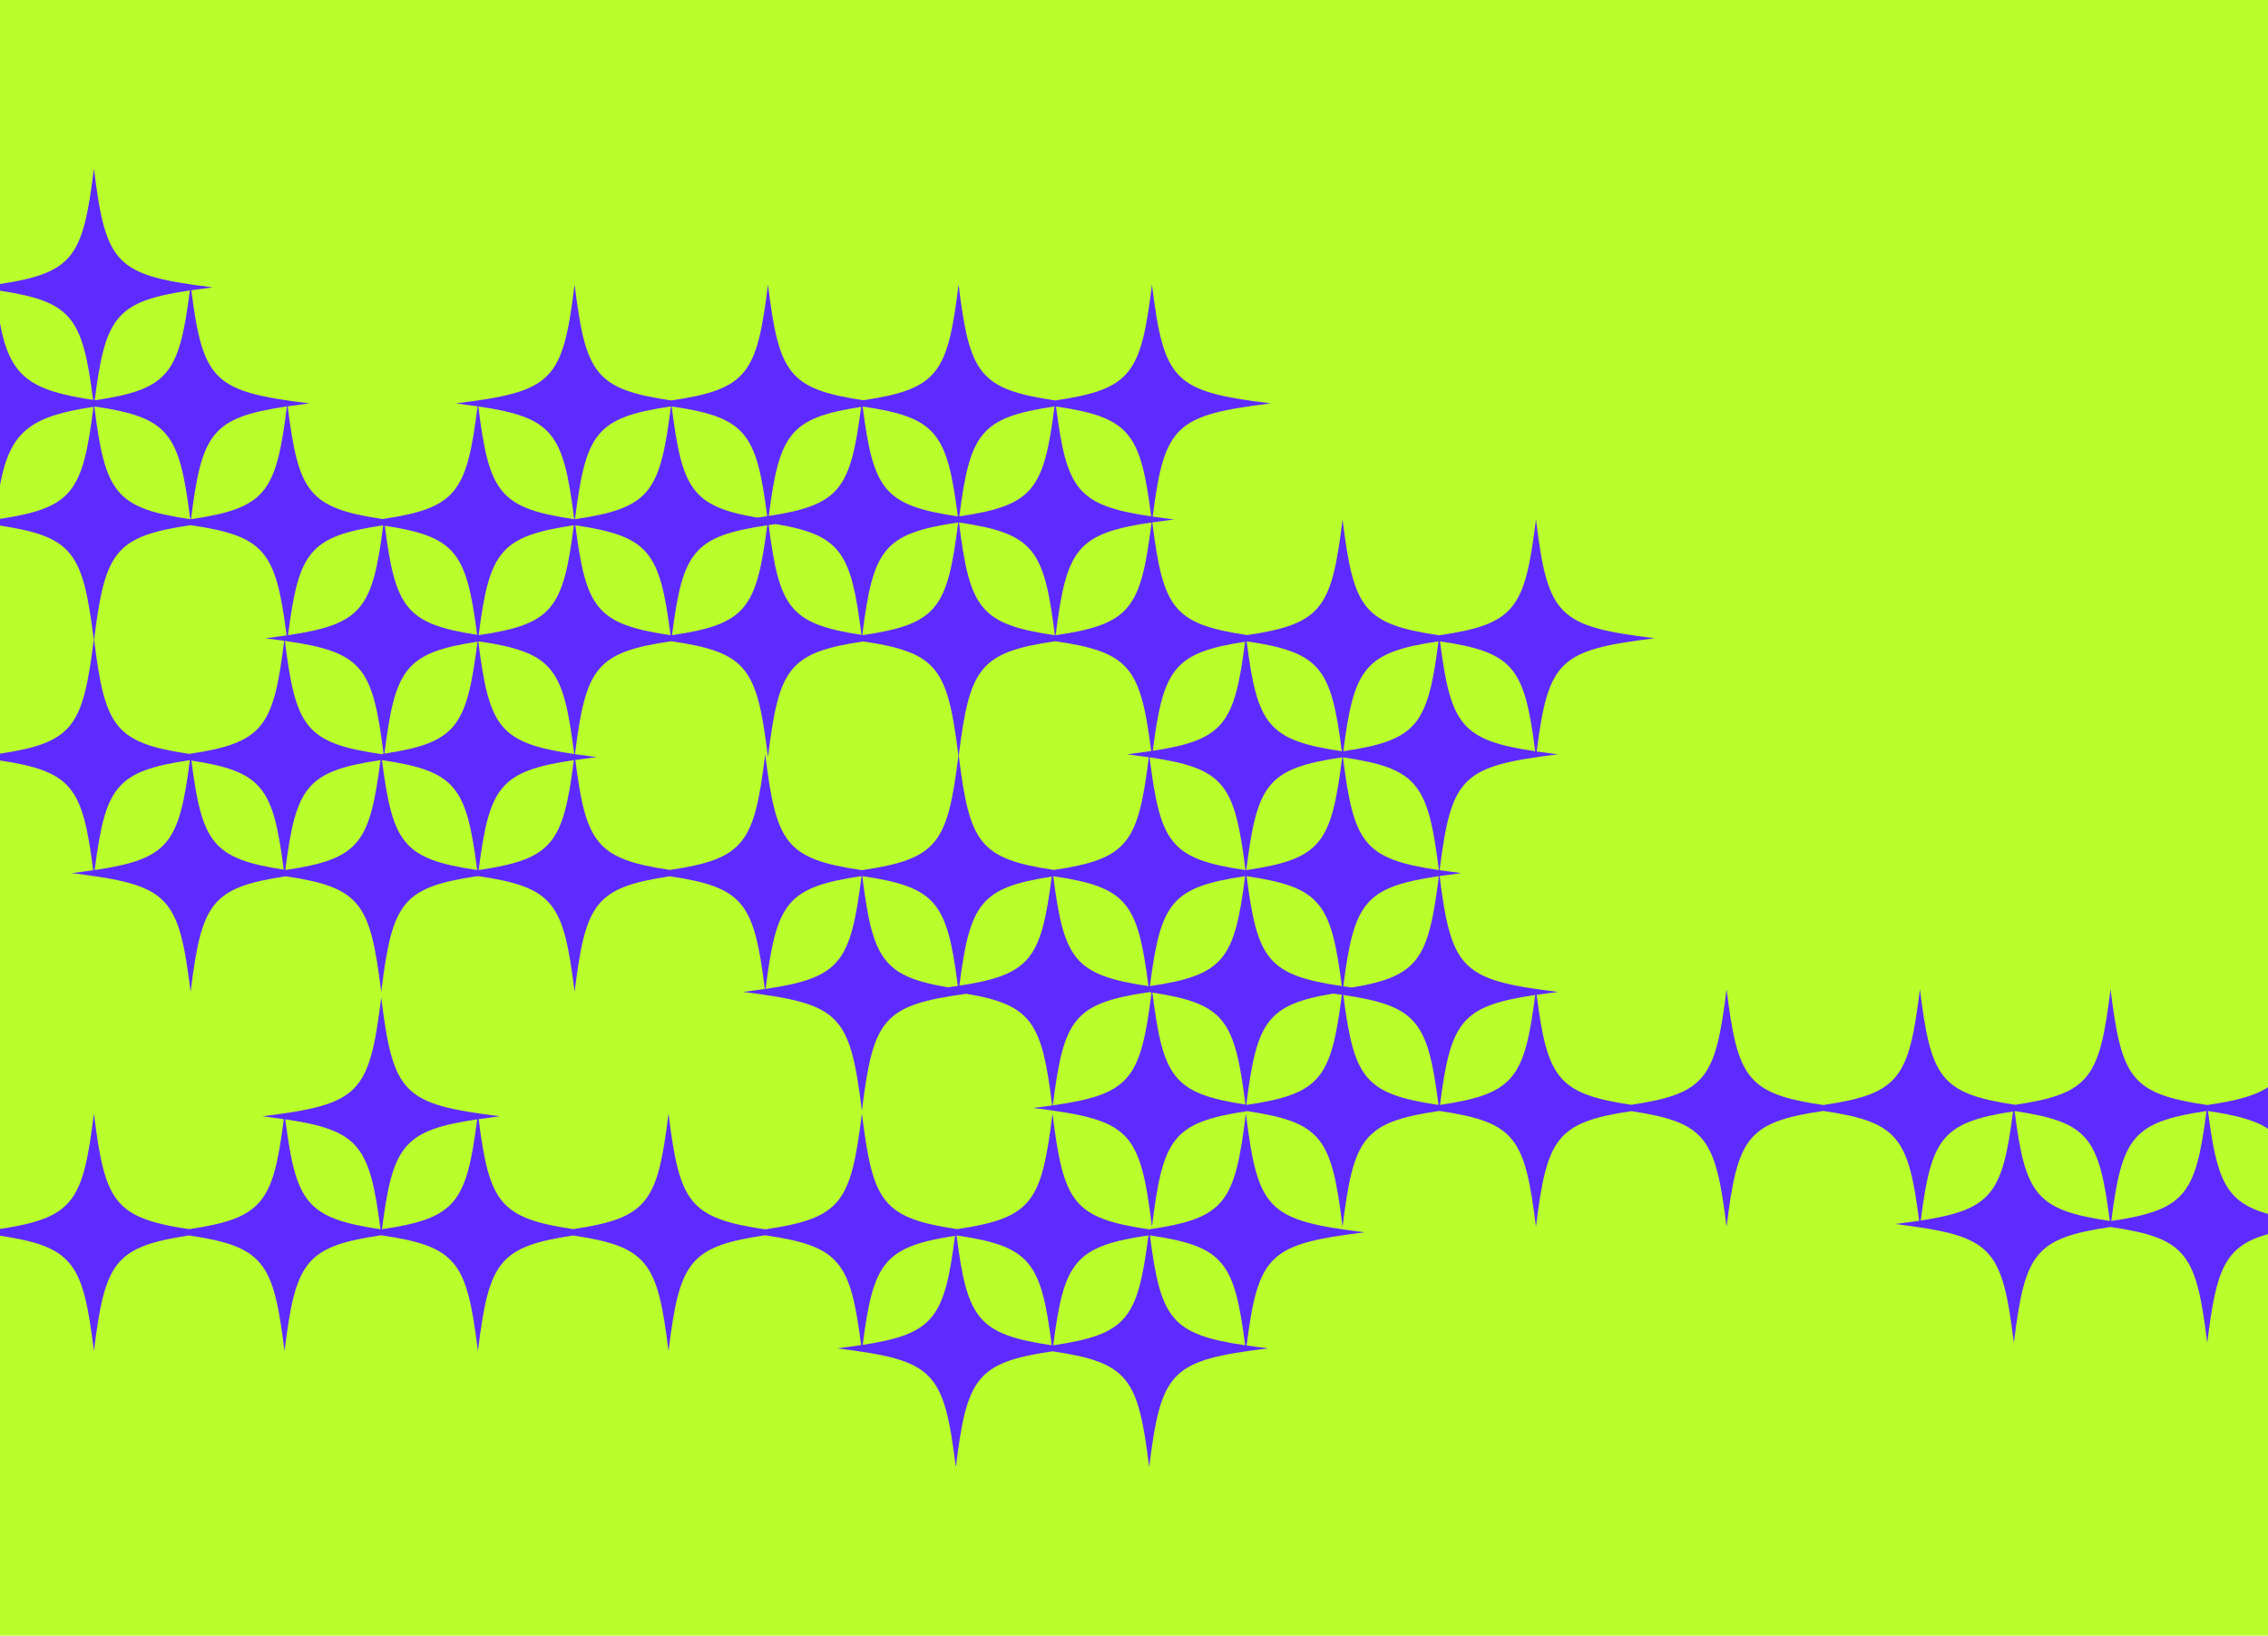
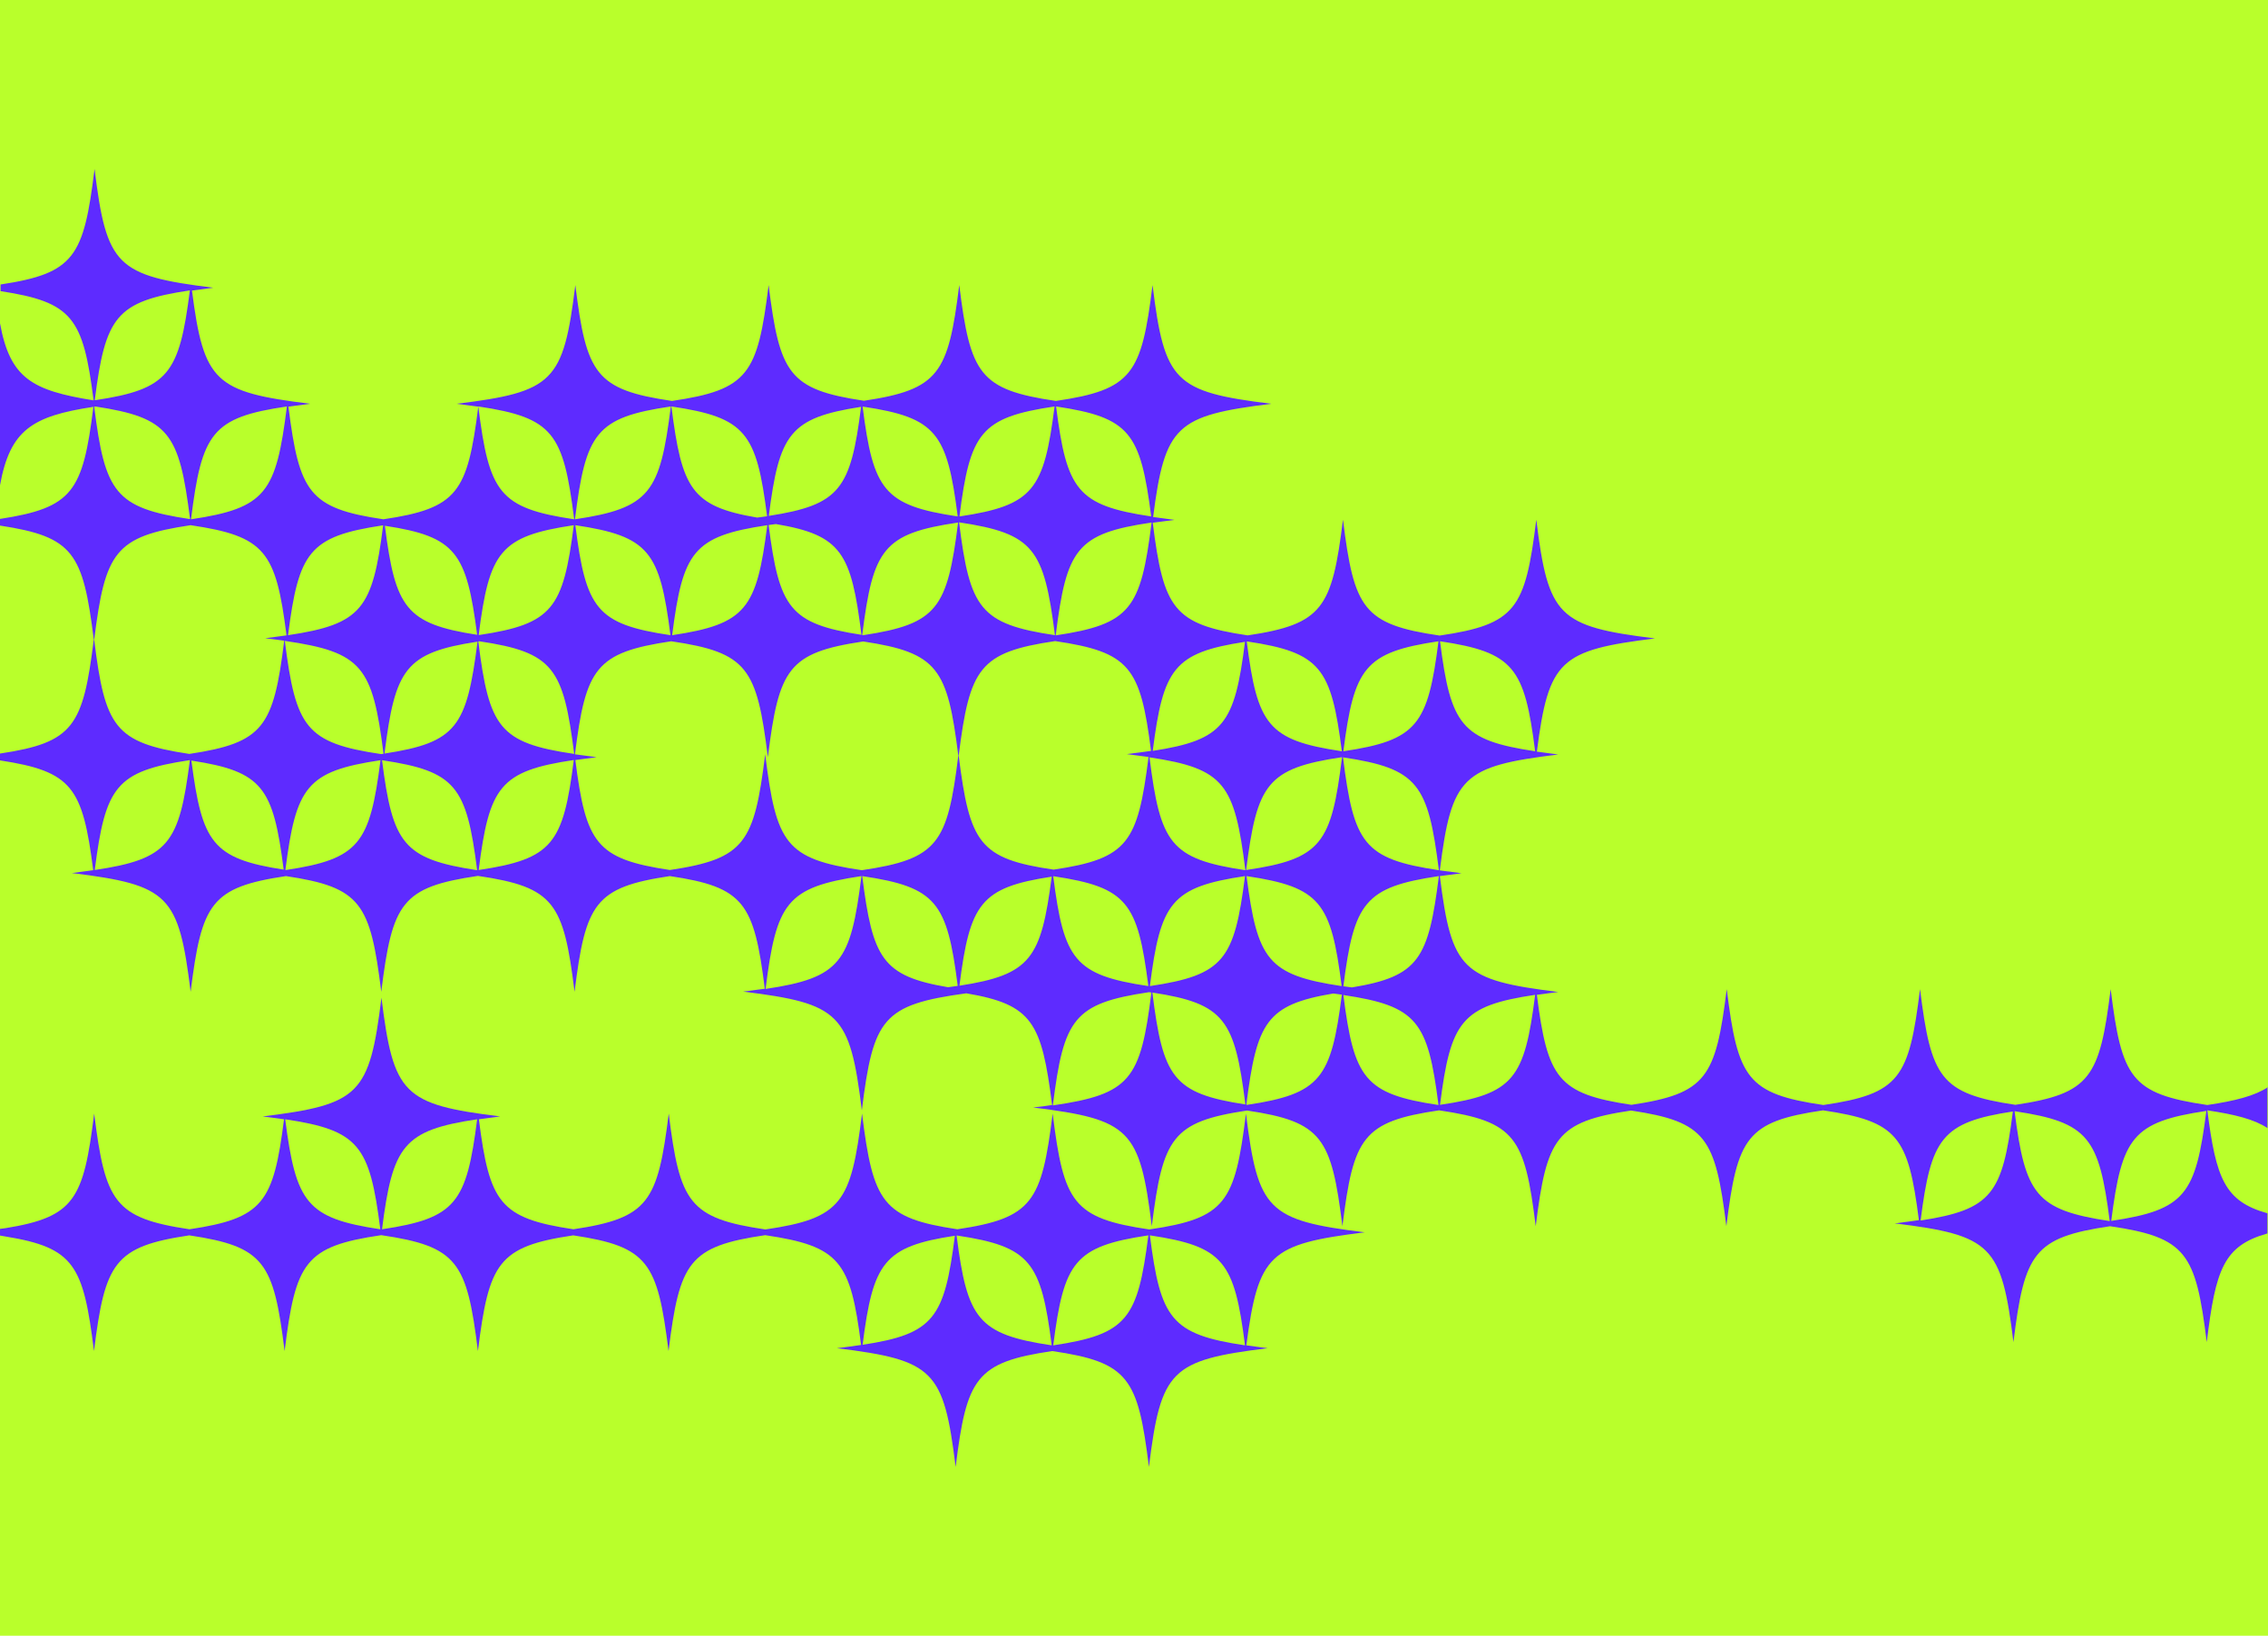
- <svg xmlns="http://www.w3.org/2000/svg" id="Calque_2" data-name="Calque 2" viewBox="0 0 821 592">
-   <defs>
-     <style>
-       .cls-1 {
-         fill: #b9ff2b;
-       }
- 
-       .cls-2 {
-         fill: #5e2bff;
-         fill-rule: evenodd;
-       }
-     </style>
-   </defs>
-   <rect class="cls-1" width="821" height="592" />
+ <svg xmlns="http://www.w3.org/2000/svg" version="1.1" id="Calque_2_00000124844648714306205160000015683525368290917015_" x="0px" y="0px" viewBox="0 0 1192.1 859.6" style="enable-background:new 0 0 1192.1 859.6;" xml:space="preserve">
+   <style type="text/css">
+ 	.st0{fill:#B9FF2B;}
+ 	.st1{fill-rule:evenodd;clip-rule:evenodd;fill:#5E2BFF;}
+ </style>
+   <rect x="0" y="0" class="st0" width="1192.1" height="859.6" />
  <g>
-     <path class="cls-2" d="m821,393.49c-4.84,3.2-11.75,4.93-22,6.44-27.68-4.08-31-9.7-35-41.93-3.97,32.04-7.28,37.78-34.5,41.85-27.22-4.07-30.53-9.81-34.5-41.85-4,32.23-7.32,37.85-35,41.93-27.68-4.08-31-9.7-35-41.93-3.97,32.04-7.28,37.78-34.5,41.85-26.63-3.98-30.37-9.58-34.24-39.81,2.4-.35,4.96-.69,7.74-1.04-34.75-4.31-38.57-7.84-42.87-41.94,2.44-.36,5.04-.71,7.87-1.06-2.83-.35-5.43-.7-7.87-1.05,4.3-34.11,8.12-37.64,42.87-41.95-2.78-.34-5.34-.69-7.74-1.04,4.25-33.19,8.33-36.69,42.74-40.96-35.11-4.36-38.64-7.89-43-43-4,32.23-7.32,37.85-35,41.93-27.68-4.08-31-9.7-35-41.93-3.97,32.04-7.28,37.78-34.5,41.85-26.92-4.02-30.45-9.7-34.37-40.79,2.44-.36,5.04-.71,7.87-1.06-2.78-.34-5.34-.69-7.74-1.04,4.25-33.19,8.33-36.69,42.74-40.96-35.11-4.36-38.64-7.89-43-43-4,32.23-7.32,37.85-35,41.93-27.68-4.08-31-9.7-35-41.93-3.97,32.04-7.28,37.78-34.5,41.85-27.22-4.07-30.53-9.81-34.5-41.85-4,32.23-7.32,37.85-35,41.93-27.68-4.08-31-9.7-35-41.93-4.36,35.11-7.89,38.64-43,43,2.83.35,5.43.7,7.87,1.06-3.92,31.09-7.45,36.77-34.37,40.79-26.92-4.02-30.45-9.7-34.37-40.79,2.44-.36,5.04-.71,7.87-1.06-34.41-4.27-38.49-7.77-42.74-40.96,2.4-.35,4.96-.69,7.74-1.04-35.11-4.36-38.64-7.89-43-43-3.95,31.85-7.23,37.71-34,41.78v2.44c26.13,3.97,29.87,9.67,33.71,39.52-22.14-3.4-30.06-7.79-33.71-27.75v58.64c3.65-19.99,11.59-24.99,33.84-28.39-3.89,30.75-7.42,36.53-33.84,40.55v2.43c26.63,4.04,30.01,9.88,33.94,41.28-3.93,31.4-7.31,37.23-33.94,41.27v2.46c26.19,3.97,29.89,9.69,33.74,39.73-2.4.35-4.96.7-7.74,1.04,35.11,4.36,38.64,7.89,43,43,3.97-32.04,7.28-37.78,34.5-41.85,27.22,4.07,30.53,9.81,34.5,41.85,4-32.23,7.32-37.85,35-41.93,27.68,4.08,31,9.7,35,41.93,3.97-32.04,7.28-37.78,34.5-41.85,26.92,4.02,30.45,9.7,34.37,40.8-2.44.35-5.04.7-7.87,1.05,35.11,4.36,38.64,7.89,43,43,4.13-33.3,7.54-38.19,37.83-42.33,23.94,4.04,27.3,10.53,31.05,40.42-2.15.31-4.43.61-6.88.91,35.11,4.36,38.64,7.89,43,43,3.97-32.04,7.28-37.78,34.5-41.85,27.22,4.07,30.53,9.81,34.5,41.85,4-32.23,7.32-37.85,35-41.93,27.68,4.08,31,9.7,35,41.93,3.97-32.04,7.28-37.78,34.5-41.85,27.22,4.07,30.53,9.81,34.5,41.85,4-32.23,7.32-37.85,35-41.93,27.04,3.98,30.84,9.46,34.72,39.75-2.67.4-5.56.79-8.72,1.18,35.11,4.36,38.64,7.89,43,43,4-32.23,7.32-37.85,35-41.93,27.68,4.08,31,9.7,35,41.93,3.26-26.29,6.06-34.87,22-39.36v-7.29c-15.49-4.36-18.57-12.62-21.73-37.24,10.11,1.5,16.94,3.22,21.73,6.41v-15.03Zm-265.27-121.6c-26.81-3.98-30.58-9.53-34.46-39.78,26.81,3.98,30.58,9.53,34.46,39.78Zm-383.02-42.15c-25.86-3.97-29.6-9.74-33.42-39.47,25.86,3.96,29.6,9.73,33.42,39.47Zm-34.21-39.59c.07,0,.15.02.22.03-3.87,30.19-7.66,35.73-34.45,39.71,3.87-30.17,7.62-35.77,34.23-39.74Zm-34.64-43.06c-3.93,31.2-7.49,36.79-34.72,40.82,3.93-31.2,7.49-36.79,34.72-40.82Zm-35.13-41.98c-3.87,30.18-7.63,35.77-34.26,39.75-.06-.01-.13-.02-.19-.03,3.87-30.2,7.65-35.74,34.45-39.72Zm-34.26,42.03c26.93,4.03,30.47,9.7,34.39,40.77-27.2-4.03-30.78-9.61-34.71-40.72.11-.01.21-.03.32-.05Zm-.2,167.75c3.87-30.17,7.62-35.77,34.23-39.74.07,0,.15.02.22.03-3.87,30.19-7.66,35.73-34.45,39.71Zm35.02-39.62c25.86,3.96,29.6,9.73,33.42,39.47-25.86-3.97-29.6-9.74-33.42-39.47Zm-.79-2.42c-27.08-4.05-30.49-9.76-34.44-41.35,3.97-31.78,7.41-37.37,34.94-41.43,27.08,3.99,30.85,9.48,34.74,39.89-2.4.35-4.96.7-7.74,1.04,2.45.3,4.73.61,6.88.91-3.92,31.22-7.42,36.91-34.38,40.94Zm35,42c-.07,0-.15-.02-.22-.03,3.87-30.19,7.66-35.73,34.45-39.71-3.87,30.17-7.62,35.77-34.23,39.74Zm-.38-82.9c28.13,4.03,31.75,9.36,35.73,40.85-.28.04-.57.08-.85.13-27.4-4.04-30.93-9.6-34.88-40.98Zm35.15,43.16c26.81,3.98,30.58,9.53,34.46,39.78-26.81-3.98-30.58-9.53-34.46-39.78Zm.89-2.35c3.87-30.68,7.41-36.5,33.68-40.52-3.87,30.68-7.41,36.5-33.68,40.52Zm34.11,42.13c3.88-30.25,7.65-35.8,34.46-39.78-3.88,30.25-7.65,35.8-34.46,39.78Zm-.12-82.69c.12-.02.24-.04.35-.05,26.9,4.02,30.45,9.7,34.36,40.76-27.2-4.03-30.78-9.61-34.71-40.71Zm.13-2.38c3.87-30.19,7.66-35.73,34.45-39.71-3.87,30.17-7.62,35.77-34.23,39.74-.07,0-.15-.02-.22-.03Zm-.14-82.73c27.23,4.03,30.79,9.62,34.72,40.82-27.23-4.03-30.79-9.62-34.72-40.82Zm139.36.06c26.61,3.97,30.36,9.57,34.23,39.74-26.79-3.98-30.58-9.52-34.45-39.71.07-.01.15-.02.22-.03Zm34.36,41.94c-3.91,31.06-7.46,36.74-34.36,40.76-.11,0-.23-.03-.35-.05,3.93-31.1,7.51-36.68,34.71-40.71Zm-35.15-41.82c-3.82,29.73-7.56,35.5-33.42,39.47,3.82-29.74,7.56-35.51,33.42-39.47Zm-30.88,42.4c23.85,4.02,27.27,10.48,31.01,40.09-26.04-3.98-29.74-9.74-33.58-39.72.83-.13,1.69-.25,2.57-.37Zm-3.11-2.85c-1.14.17-2.33.34-3.55.51-23.89-4.03-27.28-10.5-31.03-40.24,26.91,3.98,30.7,9.49,34.58,39.73Zm.01,3.29c-3.88,30.25-7.65,35.8-34.46,39.78,3.88-30.25,7.65-35.8,34.46-39.78Zm-34.87-43.02c-3.93,31.2-7.49,36.79-34.72,40.82,3.93-31.2,7.49-36.79,34.72-40.82Zm-.13,82.8c-26.81-3.98-30.58-9.53-34.46-39.78,26.81,3.98,30.58,9.53,34.46,39.78Zm34.41,128.02c3.93-31.2,7.49-36.79,34.72-40.82-3.93,31.2-7.49,36.79-34.72,40.82Zm66.03-.58c-23.89-4.03-27.28-10.5-31.03-40.24,26.91,3.98,30.7,9.49,34.58,39.73-1.14.17-2.33.34-3.55.51Zm-31.17-42.4c-27.68-4.08-31-9.7-35-41.93-3.97,32.04-7.28,37.78-34.5,41.85-26.63-3.98-30.37-9.58-34.24-39.81,2.4-.35,4.96-.69,7.74-1.04-2.83-.35-5.43-.7-7.87-1.05,3.95-31.29,7.5-36.85,34.87-40.88,27.68,4.08,31,9.7,35,41.93,3.97-32.04,7.28-37.78,34.5-41.85,27.08,4.05,30.49,9.76,34.44,41.35-3.97,31.78-7.41,37.37-34.94,41.43Zm139.5-82.78c26.61,3.97,30.36,9.57,34.23,39.74-26.79-3.98-30.58-9.52-34.45-39.71.07-.01.15-.02.22-.03Zm-.79.12c-3.82,29.73-7.56,35.5-33.42,39.47,3.82-29.74,7.56-35.51,33.42-39.47Zm-33.98-45.38c-26.81-3.98-30.58-9.53-34.46-39.78,26.81,3.98,30.58,9.53,34.46,39.78Zm.13,2.2c-3.93,31.2-7.49,36.79-34.72,40.82,3.93-31.2,7.49-36.79,34.72-40.82Zm-35.13-41.98c-3.88,30.25-7.65,35.8-34.46,39.78,3.88-30.25,7.65-35.8,34.46-39.78Zm.13,82.8c-27.23-4.03-30.79-9.62-34.72-40.82,27.23,4.03,30.79,9.62,34.72,40.82Zm-34.57,126.83c3.82-29.74,7.56-35.51,33.42-39.47-3.82,29.73-7.56,35.5-33.42,39.47Zm-.23-83.24c3.97-31.78,7.41-37.37,34.94-41.43,27.04,3.98,30.84,9.46,34.72,39.75-2.67.4-5.56.79-8.72,1.18,2.83.35,5.43.7,7.87,1.06-3.92,31.09-7.45,36.77-34.37,40.79-27.08-4.05-30.49-9.76-34.44-41.35Zm68.67,83.39c-26.79-3.98-30.58-9.52-34.45-39.71.07-.01.15-.02.22-.03,26.61,3.97,30.36,9.57,34.23,39.74Zm-34.61,43.16c3.95-31.38,7.48-36.94,34.88-40.98.28.05.57.09.85.13-3.98,31.49-7.6,36.82-35.73,40.85Zm35.15-43.16c3.88-30.25,7.65-35.8,34.46-39.78-3.88,30.25-7.65,35.8-34.46,39.78Zm.89,2.35c26.27,4.02,29.81,9.84,33.68,40.52-26.27-4.02-29.81-9.84-33.68-40.52Zm-1.02-85.15c27.23,4.03,30.79,9.62,34.72,40.82-27.23-4.03-30.79-9.62-34.72-40.82Zm35.36,125.76c-.11,0-.23-.03-.35-.05,3.77-29.83,7.21-36.18,31.47-40.2,1.07.14,2.11.29,3.12.44-3.87,30.23-7.61,35.83-34.24,39.81Zm-.23-82.74c26.81,3.98,30.58,9.53,34.46,39.78-26.81-3.98-30.58-9.53-34.46-39.78Zm-.13-2.2c3.93-31.2,7.49-36.79,34.72-40.82-3.93,31.2-7.49,36.79-34.72,40.82Zm69.59-82.8c-3.88,30.25-7.65,35.8-34.46,39.78,3.88-30.25,7.65-35.8,34.46-39.78Zm-34.46,128c26.81,3.98,30.58,9.53,34.46,39.78-26.81-3.98-30.58-9.53-34.46-39.78Zm3.11-2.71c-1.07-.14-2.11-.29-3.12-.44,3.89-30.36,7.65-35.88,34.6-39.86-3.77,29.91-7.19,36.28-31.48,40.3Zm-3.24-83.31c27.23,4.03,30.79,9.62,34.72,40.82-27.23-4.03-30.79-9.62-34.72-40.82Zm35.13,125.8c3.88-30.25,7.65-35.8,34.46-39.78-3.88,30.25-7.65,35.8-34.46,39.78Zm174.02,41.85c3.82-29.74,7.56-35.51,33.42-39.47-3.82,29.73-7.56,35.5-33.42,39.47Zm33.99-39.56c.07-.01.15-.02.22-.03,26.61,3.97,30.36,9.57,34.23,39.74-26.79-3.98-30.58-9.52-34.45-39.71Zm34.99,39.71c3.88-30.25,7.65-35.8,34.46-39.78-3.88,30.25-7.65,35.8-34.46,39.78Z" />
-     <path class="cls-2" d="m494,446c-35.11-4.36-38.64-7.89-43-43-4,32.23-7.32,37.85-35,41.93-27.68-4.08-31-9.7-35-41.93-3.97,32.04-7.28,37.78-34.5,41.85-27.22-4.07-30.53-9.81-34.5-41.85-4,32.23-7.32,37.85-35,41.93-27.68-4.08-31-9.7-35-41.93-3.97,32.04-7.28,37.78-34.5,41.85-26.63-3.98-30.37-9.58-34.24-39.81,2.4-.35,4.96-.69,7.74-1.04-35.11-4.36-38.64-7.89-43-43-4.36,35.11-7.89,38.64-43,43,2.78.35,5.34.69,7.74,1.04-3.87,30.24-7.61,35.83-34.26,39.82-27.21-4.08-30.5-9.83-34.48-41.86-3.85,31.04-7.06,37.4-32,41.47-.65.11-1.32.21-2,.31v2.44c.68.11,1.35.21,2,.32,24.94,4.06,28.15,10.42,32,41.46,3.98-32.03,7.27-37.78,34.48-41.86,27.24,4.07,30.54,9.81,34.52,41.86,4-32.23,7.32-37.85,35-41.93,27.68,4.08,31,9.7,35,41.93,3.97-32.04,7.28-37.78,34.5-41.85,27.22,4.07,30.53,9.81,34.5,41.85,4-32.23,7.32-37.85,35-41.93,27.04,3.98,30.84,9.46,34.72,39.75-2.67.4-5.56.79-8.72,1.18,35.11,4.36,38.64,7.89,43,43,4-32.23,7.32-37.85,35-41.93,27.68,4.08,31,9.7,35,41.93,4.36-35.11,7.89-38.64,43-43-2.78-.34-5.34-.69-7.74-1.04,4.25-33.19,8.33-36.69,42.74-40.96Zm-390.73-40.89c26.81,3.98,30.58,9.53,34.46,39.78-26.81-3.98-30.58-9.53-34.46-39.78Zm35,39.78c3.88-30.25,7.65-35.8,34.46-39.78-3.88,30.25-7.65,35.8-34.46,39.78Zm174.02,41.85c3.82-29.74,7.56-35.51,33.42-39.47-3.82,29.73-7.56,35.5-33.42,39.47Zm33.99-39.56c.07-.01.15-.02.22-.03,26.61,3.97,30.36,9.57,34.23,39.74-26.79-3.98-30.58-9.52-34.45-39.71Zm34.99,39.71c3.88-30.25,7.65-35.8,34.46-39.78-3.88,30.25-7.65,35.8-34.46,39.78Zm35-39.78c26.81,3.98,30.58,9.53,34.46,39.78-26.81-3.98-30.58-9.53-34.46-39.78Z" />
+     <path class="st1" d="M1192.1,571.3c-7,4.6-17.1,7.2-31.9,9.4c-40.2-5.9-45-14.1-50.8-60.9c-5.8,46.5-10.6,54.9-50.1,60.8   c-39.5-5.9-44.3-14.2-50.1-60.8c-5.8,46.8-10.6,55-50.8,60.9c-40.2-5.9-45-14.1-50.8-60.9c-5.8,46.5-10.6,54.9-50.1,60.8   c-38.7-5.8-44.1-13.9-49.7-57.8c3.5-0.5,7.2-1,11.2-1.5c-50.5-6.3-56-11.4-62.2-60.9c3.5-0.5,7.3-1,11.4-1.5   c-4.1-0.5-7.9-1-11.4-1.5c6.2-49.5,11.8-54.7,62.2-60.9c-4-0.5-7.8-1-11.2-1.5c6.2-48.2,12.1-53.3,62.1-59.5   c-51-6.3-56.1-11.5-62.4-62.4c-5.8,46.8-10.6,55-50.8,60.9c-40.2-5.9-45-14.1-50.8-60.9c-5.8,46.5-10.6,54.9-50.1,60.8   c-39.1-5.8-44.2-14.1-49.9-59.2c3.5-0.5,7.3-1,11.4-1.5c-4-0.5-7.8-1-11.2-1.5c6.2-48.2,12.1-53.3,62.1-59.5   c-51-6.3-56.1-11.5-62.4-62.4c-5.8,46.8-10.6,55-50.8,60.9c-40.2-5.9-45-14.1-50.8-60.9c-5.8,46.5-10.6,54.9-50.1,60.8   c-39.5-5.9-44.3-14.2-50.1-60.8c-5.8,46.8-10.6,55-50.8,60.9c-40.2-5.9-45-14.1-50.8-60.9c-6.3,51-11.5,56.1-62.4,62.4   c4.1,0.5,7.9,1,11.4,1.5c-5.7,45.1-10.8,53.4-49.9,59.2c-39.1-5.8-44.2-14.1-49.9-59.2c3.5-0.5,7.3-1,11.4-1.5   c-50-6.2-55.9-11.3-62.1-59.5c3.5-0.5,7.2-1,11.2-1.5c-51-6.3-56.1-11.5-62.4-62.4c-5.7,46.2-10.5,54.8-49.4,60.7v3.5   c37.9,5.8,43.4,14,48.9,57.4C16.8,205.2,5.3,198.8,0,169.9V255c5.3-29,16.8-36.3,49.1-41.2c-5.6,44.6-10.8,53-49.1,58.9v3.5   c38.7,5.9,43.6,14.3,49.3,59.9c-5.7,45.6-10.6,54.1-49.3,59.9v3.6c38,5.8,43.4,14.1,49,57.7c-3.5,0.5-7.2,1-11.2,1.5   c51,6.3,56.1,11.5,62.4,62.4c5.8-46.5,10.6-54.9,50.1-60.8c39.5,5.9,44.3,14.2,50.1,60.8c5.8-46.8,10.6-55,50.8-60.9   c40.2,5.9,45,14.1,50.8,60.9c5.8-46.5,10.6-54.9,50.1-60.8c39.1,5.8,44.2,14.1,49.9,59.2c-3.5,0.5-7.3,1-11.4,1.5   c51,6.3,56.1,11.5,62.4,62.4c6-48.4,10.9-55.5,54.9-61.5c34.8,5.9,39.6,15.3,45.1,58.7c-3.1,0.5-6.4,0.9-10,1.3   c51,6.3,56.1,11.5,62.4,62.4c5.8-46.5,10.6-54.9,50.1-60.8c39.5,5.9,44.3,14.2,50.1,60.8c5.8-46.8,10.6-55,50.8-60.9   c40.2,5.9,45,14.1,50.8,60.9c5.8-46.5,10.6-54.9,50.1-60.8c39.5,5.9,44.3,14.2,50.1,60.8c5.8-46.8,10.6-55,50.8-60.9   c39.3,5.8,44.8,13.7,50.4,57.7c-3.9,0.6-8.1,1.1-12.7,1.7c51,6.3,56.1,11.5,62.4,62.4c5.8-46.8,10.6-55,50.8-60.9   c40.2,5.9,45,14.1,50.8,60.9c4.7-38.2,8.8-50.6,31.9-57.1v-10.6c-22.5-6.3-27-18.3-31.6-54.1c14.7,2.2,24.6,4.7,31.6,9.3V571.3   L1192.1,571.3z M806.9,394.8c-38.9-5.8-44.4-13.8-50-57.8C795.8,342.8,801.3,350.9,806.9,394.8z M250.8,333.6   c-37.5-5.8-43-14.1-48.5-57.3C239.8,282,245.2,290.4,250.8,333.6z M201.1,276.1c0.1,0,0.2,0,0.3,0c-5.6,43.8-11.1,51.9-50,57.7   C157,290,162.5,281.9,201.1,276.1L201.1,276.1z M150.8,213.6c-5.7,45.3-10.9,53.4-50.4,59.3C106.1,227.5,111.3,219.4,150.8,213.6z    M99.8,152.6c-5.6,43.8-11.1,51.9-49.7,57.7c-0.1,0-0.2,0-0.3,0C55.4,166.4,60.9,158.4,99.8,152.6z M50,213.6   c39.1,5.9,44.2,14.1,49.9,59.2c-39.5-5.9-44.7-14-50.4-59.1C49.7,213.7,49.9,213.7,50,213.6z M49.8,457.2   c5.6-43.8,11.1-51.9,49.7-57.7c0.1,0,0.2,0,0.3,0C94.2,443.4,88.7,451.4,49.8,457.2z M100.6,399.7c37.5,5.7,43,14.1,48.5,57.3   C111.6,451.2,106.2,442.9,100.6,399.7z M99.5,396.2c-39.3-5.9-44.3-14.2-50-60c5.8-46.1,10.8-54.3,50.7-60.2   c39.3,5.8,44.8,13.8,50.4,57.9c-3.5,0.5-7.2,1-11.2,1.5c3.6,0.4,6.9,0.9,10,1.3C143.7,382.1,138.6,390.3,99.5,396.2z M150.3,457.2   c-0.1,0-0.2,0-0.3,0c5.6-43.8,11.1-51.9,50-57.7C194.4,443.3,188.9,451.4,150.3,457.2z M149.7,336.8c40.8,5.9,46.1,13.6,51.9,59.3   c-0.4,0.1-0.8,0.1-1.2,0.2C160.6,390.4,155.5,382.3,149.7,336.8L149.7,336.8z M200.8,399.5c38.9,5.8,44.4,13.8,50,57.8   C211.9,451.4,206.4,443.4,200.8,399.5z M202.1,396c5.6-44.5,10.8-53,48.9-58.8C245.3,381.8,240.2,390.2,202.1,396L202.1,396z    M251.6,457.2c5.6-43.9,11.1-52,50-57.8C296,443.4,290.5,451.4,251.6,457.2z M251.4,337.1c0.2,0,0.3-0.1,0.5-0.1   c39.1,5.8,44.2,14.1,49.9,59.2C262.3,390.4,257.1,382.3,251.4,337.1z M251.6,333.7c5.6-43.8,11.1-51.9,50-57.7   c-5.6,43.8-11.1,51.9-49.7,57.7C251.8,333.7,251.7,333.7,251.6,333.7L251.6,333.7z M251.4,213.6c39.5,5.9,44.7,14,50.4,59.3   C262.3,267,257.1,258.9,251.4,213.6z M453.7,213.7c38.6,5.8,44.1,13.9,49.7,57.7c-38.9-5.8-44.4-13.8-50-57.7   C453.5,213.7,453.6,213.7,453.7,213.7z M503.6,274.6c-5.7,45.1-10.8,53.3-49.9,59.2c-0.2,0-0.3,0-0.5-0.1   C458.9,288.5,464.1,280.4,503.6,274.6z M452.6,213.8c-5.5,43.2-11,51.5-48.5,57.3C409.6,228,415,219.6,452.6,213.8L452.6,213.8z    M407.8,275.4c34.6,5.8,39.6,15.2,45,58.2c-37.8-5.8-43.2-14.1-48.8-57.7C405.2,275.7,406.5,275.6,407.8,275.4L407.8,275.4z    M403.2,271.3c-1.7,0.2-3.4,0.5-5.2,0.7c-34.7-5.9-39.6-15.2-45.1-58.4C392.1,219.4,397.6,227.4,403.2,271.3L403.2,271.3z    M403.3,276c-5.6,43.9-11.1,52-50,57.8C358.9,289.9,364.3,281.8,403.3,276z M352.6,213.6c-5.7,45.3-10.9,53.4-50.4,59.3   C307.9,227.5,313.1,219.4,352.6,213.6z M352.4,333.8c-38.9-5.8-44.4-13.8-50-57.8C341.3,281.8,346.8,289.9,352.4,333.8z    M402.4,519.7c5.7-45.3,10.9-53.4,50.4-59.3C447.1,505.7,441.9,513.8,402.4,519.7z M498.3,518.8c-34.7-5.9-39.6-15.2-45.1-58.4   c39.1,5.8,44.6,13.8,50.2,57.7C501.8,518.3,500,518.6,498.3,518.8L498.3,518.8z M453,457.3c-40.2-5.9-45-14.1-50.8-60.9   c-5.8,46.5-10.6,54.9-50.1,60.8c-38.7-5.8-44.1-13.9-49.7-57.8c3.5-0.5,7.2-1,11.2-1.5c-4.1-0.5-7.9-1-11.4-1.5   c5.7-45.4,10.9-53.5,50.6-59.4c40.2,5.9,45,14.1,50.8,60.9c5.8-46.5,10.6-54.9,50.1-60.8c39.3,5.9,44.3,14.2,50,60   C498,443.3,493,451.4,453,457.3z M655.6,337.1c38.6,5.8,44.1,13.9,49.7,57.7c-38.9-5.8-44.4-13.8-50-57.7   C655.4,337.1,655.5,337.1,655.6,337.1z M654.4,337.3c-5.5,43.2-11,51.5-48.5,57.3C611.4,351.4,616.9,343,654.4,337.3L654.4,337.3z    M605.1,271.4c-38.9-5.8-44.4-13.8-50-57.8C594,219.4,599.4,227.4,605.1,271.4z M605.3,274.6c-5.7,45.3-10.9,53.4-50.4,59.3   C560.6,288.5,565.7,280.4,605.3,274.6L605.3,274.6z M554.3,213.6c-5.6,43.9-11.1,52-50,57.8C509.9,227.4,515.3,219.4,554.3,213.6z    M554.5,333.8c-39.5-5.9-44.7-14-50.4-59.3C543.6,280.4,548.7,288.5,554.5,333.8L554.5,333.8z M504.3,518   c5.5-43.2,11-51.6,48.5-57.3C547.2,503.8,541.8,512.2,504.3,518z M503.9,397.1c5.8-46.1,10.8-54.3,50.7-60.2   c39.3,5.8,44.8,13.7,50.4,57.7c-3.9,0.6-8.1,1.1-12.7,1.7c4.1,0.5,7.9,1,11.4,1.5c-5.7,45.1-10.8,53.4-49.9,59.2   C514.6,451.3,509.7,443,503.9,397.1z M603.6,518.2c-38.9-5.8-44.4-13.8-50-57.7c0.1,0,0.2,0,0.3,0   C592.6,466.3,598,474.4,603.6,518.2z M553.4,580.9c5.7-45.6,10.9-53.6,50.6-59.5c0.4,0.1,0.8,0.1,1.2,0.2   C599.5,567.3,594.2,575,553.4,580.9z M604.4,518.2c5.6-43.9,11.1-52,50-57.8C648.8,504.4,643.3,512.4,604.4,518.2z M605.7,521.6   c38.1,5.8,43.3,14.3,48.9,58.8C616.5,574.6,611.3,566.2,605.7,521.6z M604.2,398c39.5,5.9,44.7,14,50.4,59.3   C615.1,451.4,609.9,443.3,604.2,398z M655.6,580.6c-0.2,0-0.3,0-0.5-0.1c5.5-43.3,10.5-52.5,45.7-58.4c1.6,0.2,3.1,0.4,4.5,0.6   C699.7,566.7,694.2,574.8,655.6,580.6z M655.2,460.4c38.9,5.8,44.4,13.8,50,57.8C666.3,512.4,660.9,504.4,655.2,460.4z M655,457.2   c5.7-45.3,10.9-53.4,50.4-59.3C699.8,443.3,694.6,451.4,655,457.2z M756.1,337c-5.6,43.9-11.1,52-50,57.8   C711.7,350.9,717.2,342.8,756.1,337L756.1,337z M706.1,522.9c38.9,5.8,44.4,13.8,50,57.8C717.2,574.9,711.7,566.8,706.1,522.9z    M710.6,518.9c-1.6-0.2-3.1-0.4-4.5-0.6c5.6-44.1,11.1-52.1,50.2-57.9C750.8,503.9,745.8,513.1,710.6,518.9L710.6,518.9z    M705.9,398c39.5,5.9,44.7,14,50.4,59.3C716.7,451.4,711.6,443.3,705.9,398z M756.9,580.6c5.6-43.9,11.1-52,50-57.8   C801.3,566.8,795.8,574.9,756.9,580.6z M1009.5,641.4c5.5-43.2,11-51.6,48.5-57.3C1052.5,627.3,1047.1,635.6,1009.5,641.4z    M1058.9,584c0.1,0,0.2,0,0.3,0c38.6,5.8,44.1,13.9,49.7,57.7C1070,635.8,1064.5,627.8,1058.9,584L1058.9,584z M1109.7,641.6   c5.6-43.9,11.1-52,50-57.8C1154.1,627.8,1148.6,635.8,1109.7,641.6z" />
+     <path class="st1" d="M717.3,647.6c-51-6.3-56.1-11.5-62.4-62.4c-5.8,46.8-10.6,55-50.8,60.9c-40.2-5.9-45-14.1-50.8-60.9   c-5.8,46.5-10.6,54.9-50.1,60.8c-39.5-5.9-44.3-14.2-50.1-60.8c-5.8,46.8-10.6,55-50.8,60.9c-40.2-5.9-45-14.1-50.8-60.9   c-5.8,46.5-10.6,54.9-50.1,60.8c-38.7-5.8-44.1-13.9-49.7-57.8c3.5-0.5,7.2-1,11.2-1.5c-51-6.3-56.1-11.5-62.4-62.4   c-6.3,51-11.5,56.1-62.4,62.4c4,0.5,7.8,1,11.2,1.5c-5.6,43.9-11,52-49.7,57.8c-39.5-5.9-44.3-14.3-50.1-60.8   c-5.6,45.1-10.3,54.3-46.5,60.2C2,645.5,1,645.7,0,645.8v3.5c1,0.2,2,0.3,2.9,0.5c36.2,5.9,40.9,15.1,46.5,60.2   c5.8-46.5,10.6-54.9,50.1-60.8c39.6,5.9,44.3,14.2,50.1,60.8c5.8-46.8,10.6-55,50.8-60.9c40.2,5.9,45,14.1,50.8,60.9   c5.8-46.5,10.6-54.9,50.1-60.8c39.5,5.9,44.3,14.2,50.1,60.8c5.8-46.8,10.6-55,50.8-60.9c39.3,5.8,44.8,13.7,50.4,57.7   c-3.9,0.6-8.1,1.1-12.7,1.7c51,6.3,56.1,11.5,62.4,62.4c5.8-46.8,10.6-55,50.8-60.9c40.2,5.9,45,14.1,50.8,60.9   c6.3-51,11.5-56.1,62.4-62.4c-4-0.5-7.8-1-11.2-1.5C661.4,658.9,667.3,653.8,717.3,647.6z M149.9,588.2c38.9,5.8,44.4,13.8,50,57.8   C161.1,640.2,155.6,632.1,149.9,588.2z M200.8,646c5.6-43.9,11.1-52,50-57.8C245.2,632.1,239.7,640.2,200.8,646z M453.4,706.7   c5.5-43.2,11-51.6,48.5-57.3C496.4,692.6,491,701,453.4,706.7z M502.8,649.3c0.1,0,0.2,0,0.3,0c38.6,5.8,44.1,13.9,49.7,57.7   C513.9,701.2,508.4,693.1,502.8,649.3z M553.6,707c5.6-43.9,11.1-52,50-57.8C598,693.1,592.5,701.2,553.6,707z M604.4,649.2   c38.9,5.8,44.4,13.8,50,57.8C615.5,701.2,610,693.1,604.4,649.2z" />
  </g>
</svg>
